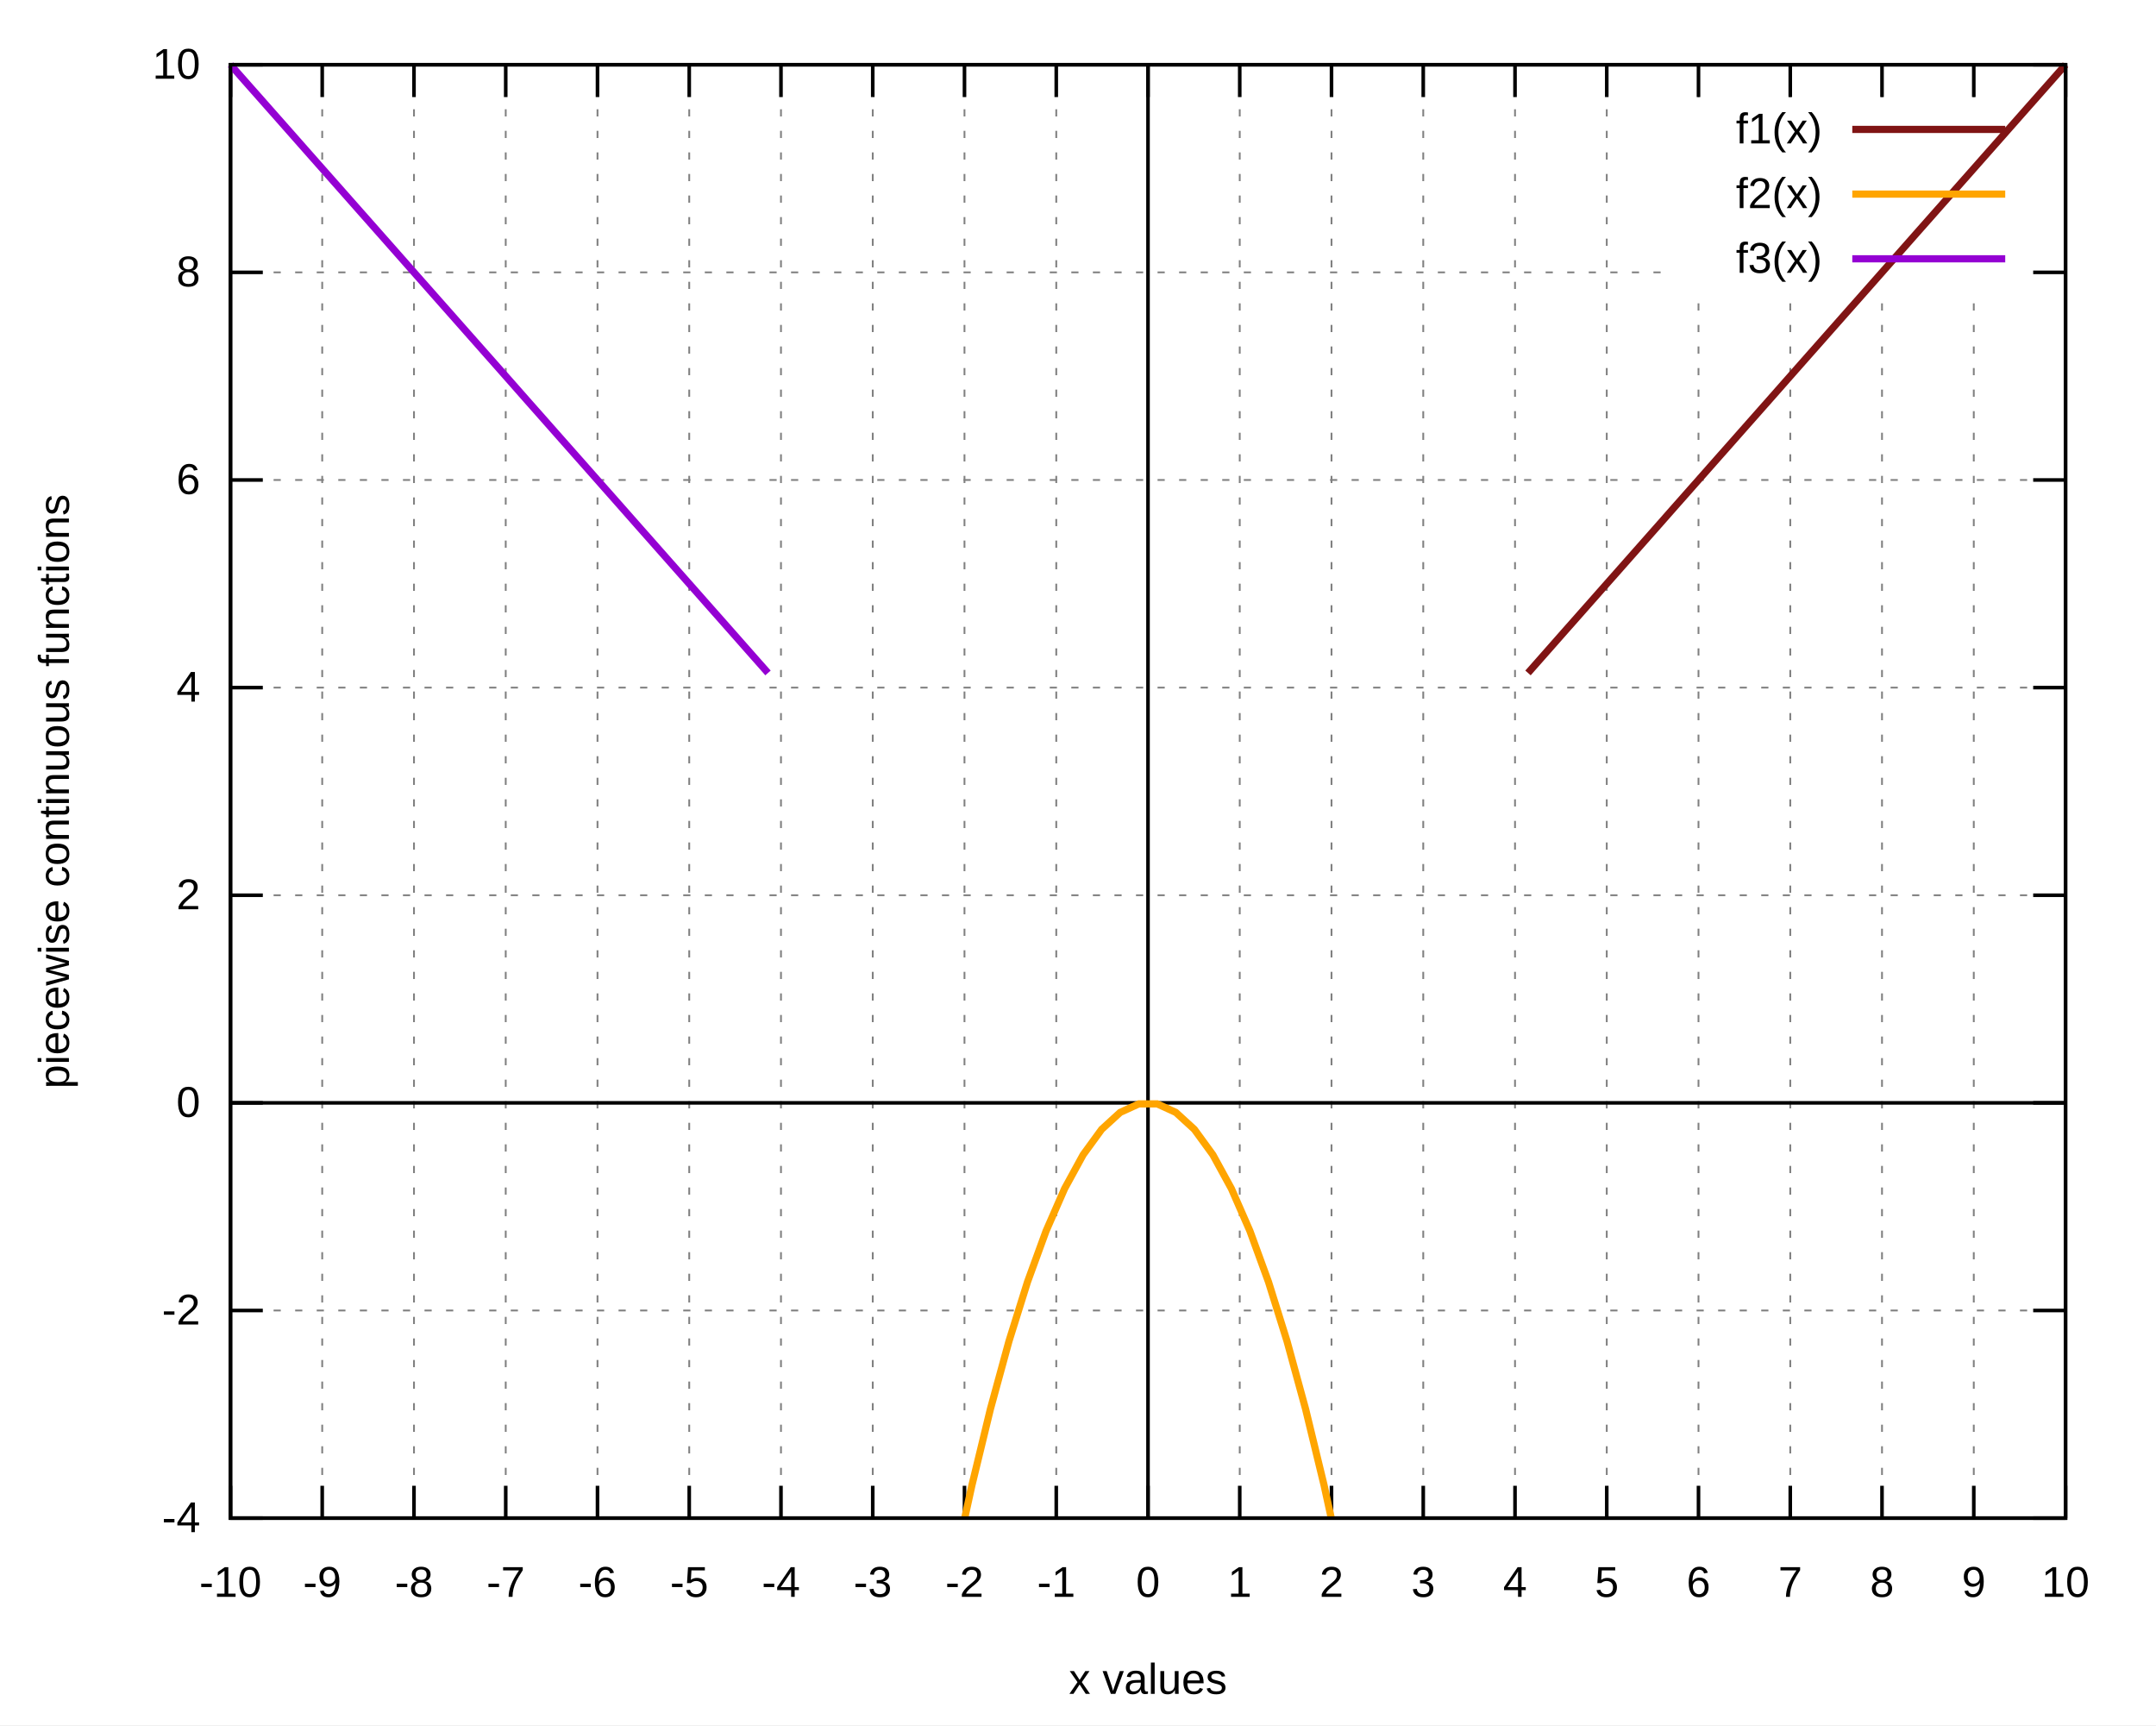
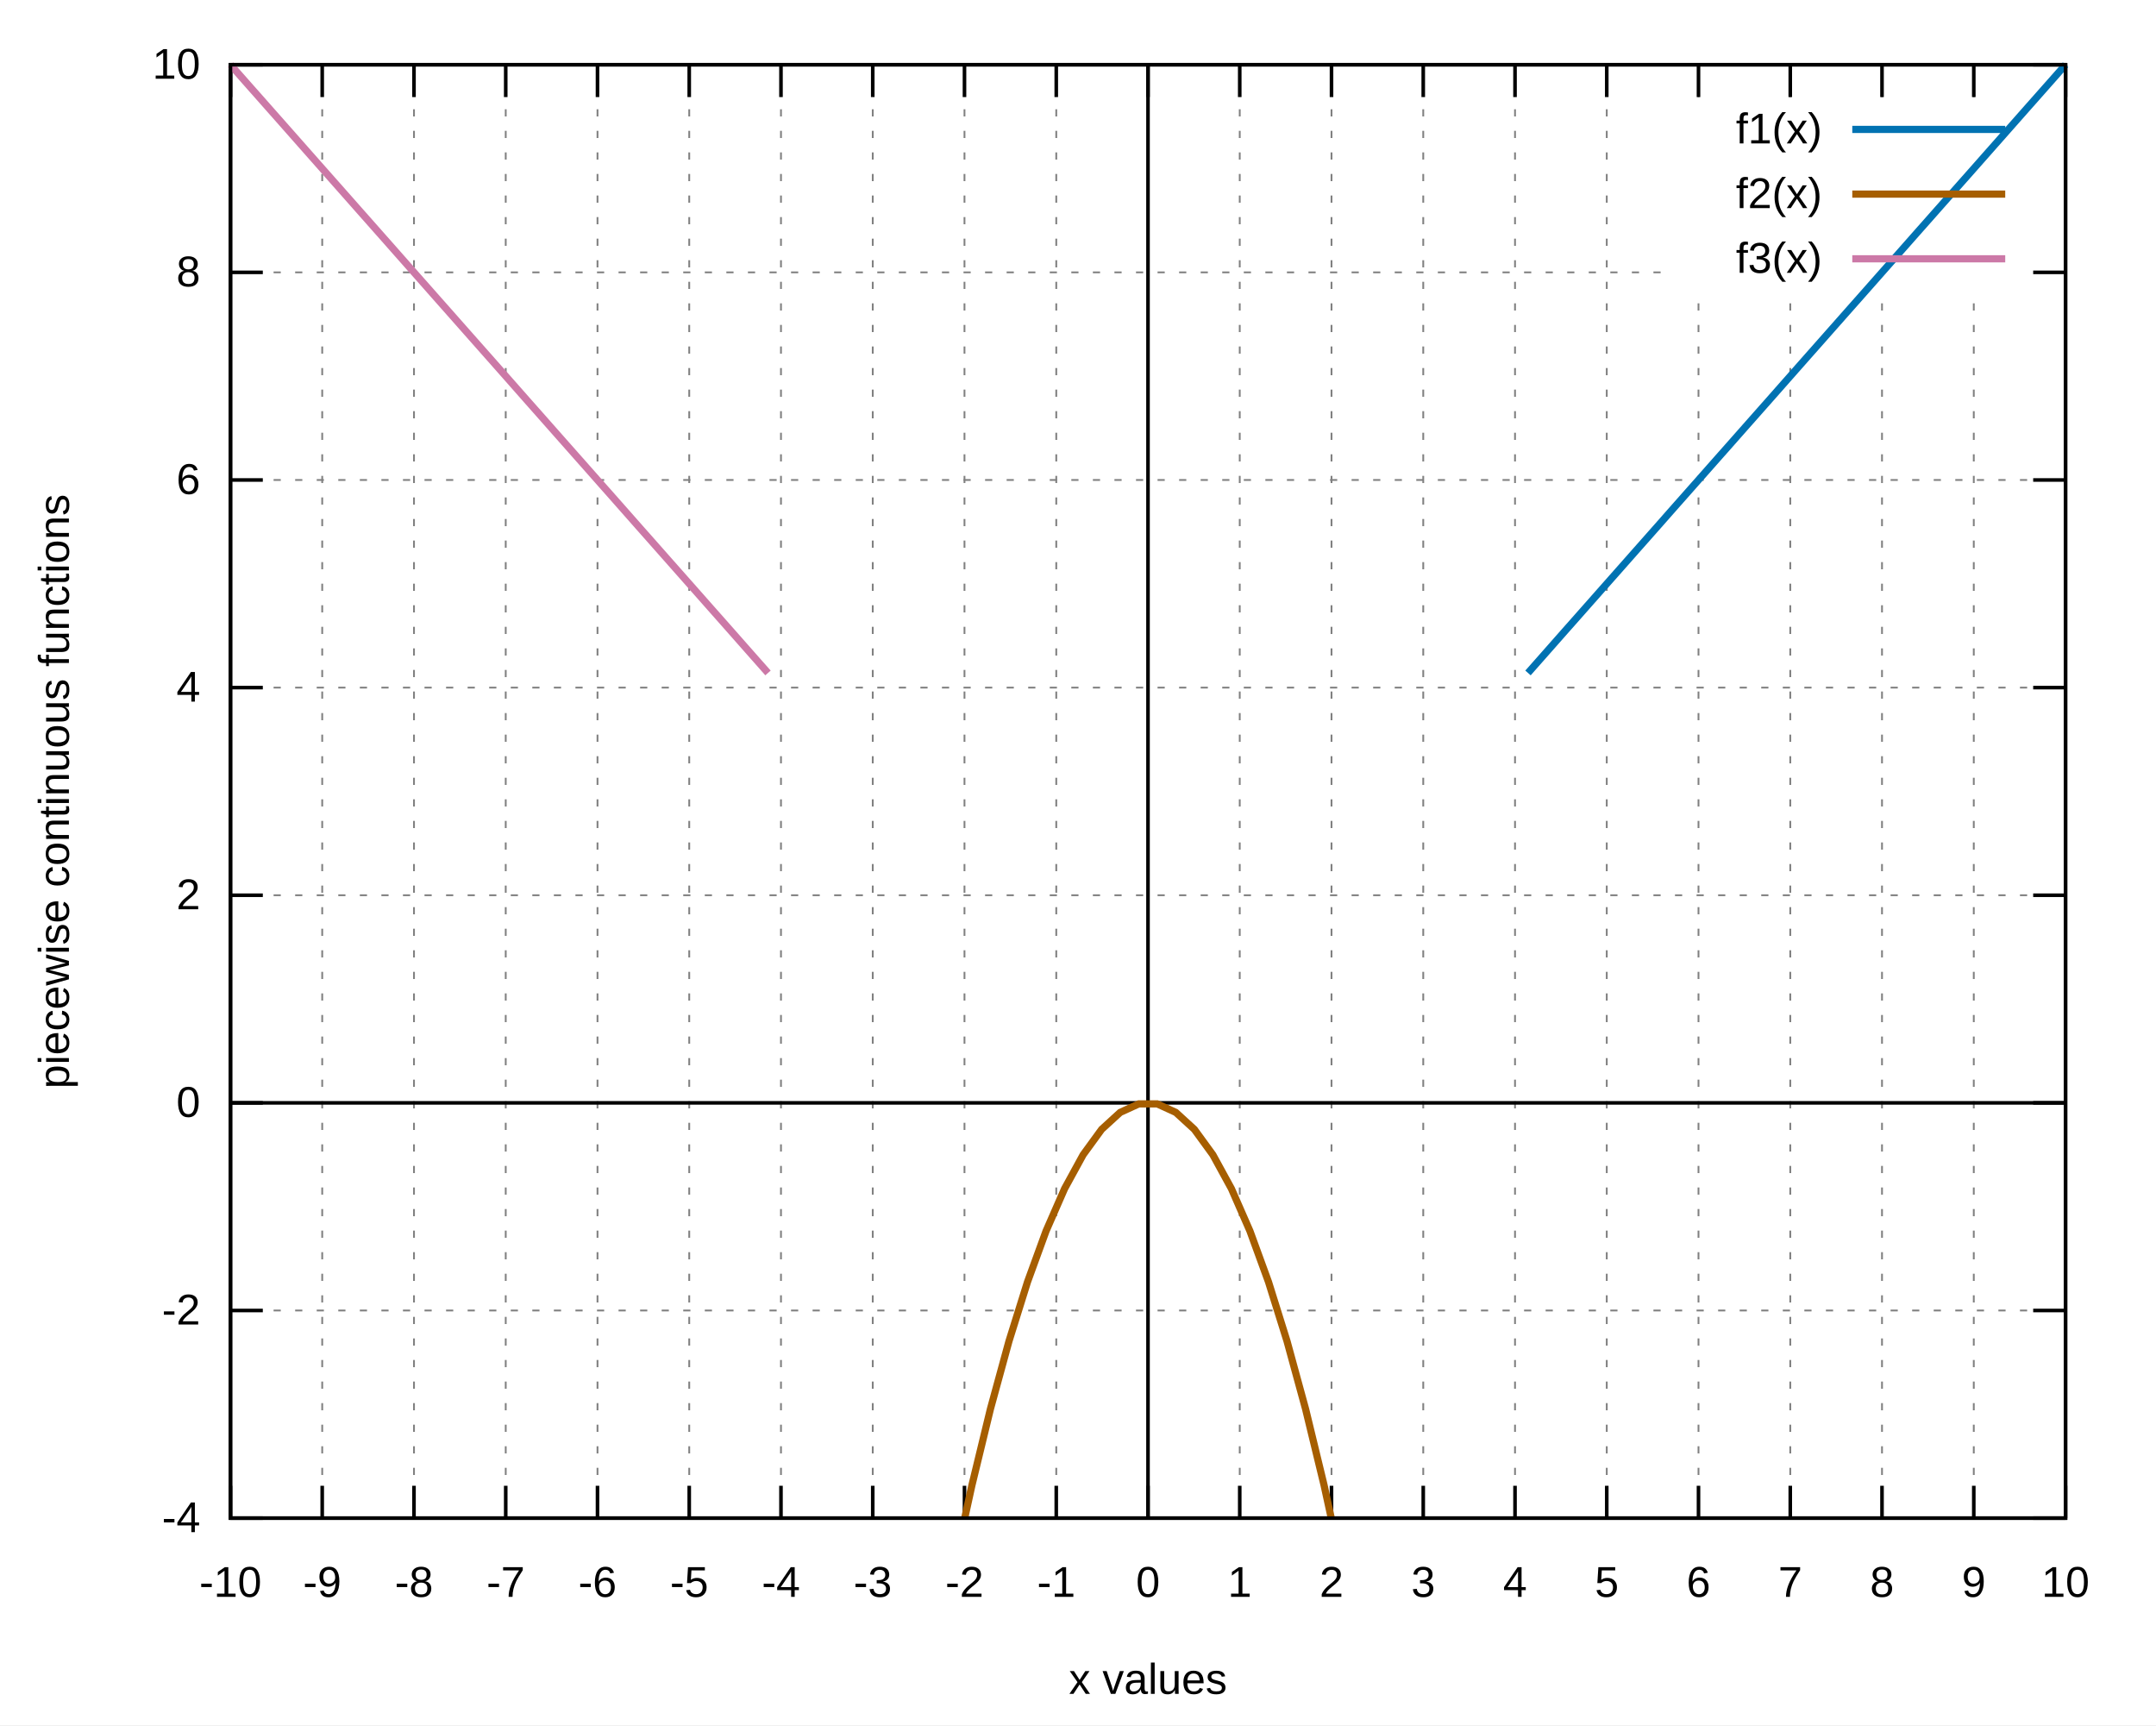
<svg xmlns="http://www.w3.org/2000/svg" xmlns:xlink="http://www.w3.org/1999/xlink" width="600" height="480" viewBox="0 0 600 480">
  <g id="gnuplot_canvas">
    <rect x="0" y="0" width="600" height="480" fill="#ffffff" />
    <defs>
      <circle id="gpDot" r="0.5" stroke-width="0.5" stroke="currentColor" />
      <path id="gpPt0" stroke-width="0.222" stroke="currentColor" d="M-1,0 h2 M0,-1 v2" />
      <path id="gpPt1" stroke-width="0.222" stroke="currentColor" d="M-1,-1 L1,1 M1,-1 L-1,1" />
      <path id="gpPt2" stroke-width="0.222" stroke="currentColor" d="M-1,0 L1,0 M0,-1 L0,1 M-1,-1 L1,1 M-1,1 L1,-1" />
      <rect id="gpPt3" stroke-width="0.222" stroke="currentColor" x="-1" y="-1" width="2" height="2" />
      <rect id="gpPt4" stroke-width="0.222" stroke="currentColor" fill="currentColor" x="-1" y="-1" width="2" height="2" />
      <circle id="gpPt5" stroke-width="0.222" stroke="currentColor" cx="0" cy="0" r="1" />
      <use xlink:href="#gpPt5" id="gpPt6" fill="currentColor" stroke="none" />
      <path id="gpPt7" stroke-width="0.222" stroke="currentColor" d="M0,-1.33 L-1.33,0.67 L1.33,0.67 z" />
      <use xlink:href="#gpPt7" id="gpPt8" fill="currentColor" stroke="none" />
      <use xlink:href="#gpPt7" id="gpPt9" stroke="currentColor" transform="rotate(180)" />
      <use xlink:href="#gpPt9" id="gpPt10" fill="currentColor" stroke="none" />
      <use xlink:href="#gpPt3" id="gpPt11" stroke="currentColor" transform="rotate(45)" />
      <use xlink:href="#gpPt11" id="gpPt12" fill="currentColor" stroke="none" />
      <path id="gpPt13" stroke-width="0.222" stroke="currentColor" d="M0,1.330 L1.265,0.411 L0.782,-1.067 L-0.782,-1.076 L-1.265,0.411 z" />
      <use xlink:href="#gpPt13" id="gpPt14" fill="currentColor" stroke="none" />
      <filter id="textbox" filterUnits="objectBoundingBox" x="0" y="0" height="1" width="1">
        <feFlood flood-color="#FFFFFF" flood-opacity="1" result="bgnd" />
        <feComposite in="SourceGraphic" in2="bgnd" operator="atop" />
      </filter>
      <filter id="greybox" filterUnits="objectBoundingBox" x="0" y="0" height="1" width="1">
        <feFlood flood-color="lightgrey" flood-opacity="1" result="grey" />
        <feComposite in="SourceGraphic" in2="grey" operator="atop" />
      </filter>
    </defs>
    <g fill="none" color="#FFFFFF" stroke="currentColor" stroke-width="1.00" stroke-linecap="butt" stroke-linejoin="miter">
</g>
    <g fill="none" color="black" stroke="currentColor" stroke-width="1.00" stroke-linecap="butt" stroke-linejoin="miter">
</g>
    <g fill="none" color="black" stroke="black" stroke-width="0.50" stroke-linecap="butt" stroke-linejoin="miter">
</g>
    <g fill="none" color="gray" stroke="currentColor" stroke-width="0.50" stroke-linecap="butt" stroke-linejoin="miter">
      <path stroke="gray" stroke-dasharray="2,4" class="gridline" d="M64.14,422.40 L574.82,422.40  " />
    </g>
    <g fill="none" color="gray" stroke="gray" stroke-width="1.00" stroke-linecap="butt" stroke-linejoin="miter">
</g>
    <g fill="none" color="black" stroke="currentColor" stroke-width="1.00" stroke-linecap="butt" stroke-linejoin="miter">
      <path stroke="black" d="M64.14,422.40 L73.14,422.40 M574.82,422.40 L565.82,422.40  " />
      <g transform="translate(55.75,426.30)" stroke="none" fill="black" font-family="Arial" font-size="12.00" text-anchor="end">
        <text>
          <tspan font-family="Arial">-4</tspan>
        </text>
      </g>
    </g>
    <g fill="none" color="black" stroke="currentColor" stroke-width="1.00" stroke-linecap="butt" stroke-linejoin="miter">
</g>
    <g fill="none" color="black" stroke="black" stroke-width="0.50" stroke-linecap="butt" stroke-linejoin="miter">
</g>
    <g fill="none" color="gray" stroke="currentColor" stroke-width="0.50" stroke-linecap="butt" stroke-linejoin="miter">
      <path stroke="gray" stroke-dasharray="2,4" class="gridline" d="M64.14,364.63 L574.82,364.63  " />
    </g>
    <g fill="none" color="gray" stroke="gray" stroke-width="1.00" stroke-linecap="butt" stroke-linejoin="miter">
</g>
    <g fill="none" color="black" stroke="currentColor" stroke-width="1.00" stroke-linecap="butt" stroke-linejoin="miter">
      <path stroke="black" d="M64.14,364.63 L73.14,364.63 M574.82,364.63 L565.82,364.63  " />
      <g transform="translate(55.75,368.53)" stroke="none" fill="black" font-family="Arial" font-size="12.00" text-anchor="end">
        <text>
          <tspan font-family="Arial">-2</tspan>
        </text>
      </g>
    </g>
    <g fill="none" color="black" stroke="currentColor" stroke-width="1.00" stroke-linecap="butt" stroke-linejoin="miter">
</g>
    <g fill="none" color="black" stroke="black" stroke-width="0.50" stroke-linecap="butt" stroke-linejoin="miter">
</g>
    <g fill="none" color="gray" stroke="currentColor" stroke-width="0.50" stroke-linecap="butt" stroke-linejoin="miter">
      <path stroke="gray" stroke-dasharray="2,4" class="gridline" d="M64.14,306.86 L574.82,306.86  " />
    </g>
    <g fill="none" color="gray" stroke="gray" stroke-width="1.00" stroke-linecap="butt" stroke-linejoin="miter">
</g>
    <g fill="none" color="black" stroke="currentColor" stroke-width="1.00" stroke-linecap="butt" stroke-linejoin="miter">
      <path stroke="black" d="M64.14,306.86 L73.14,306.86 M574.82,306.86 L565.82,306.86  " />
      <g transform="translate(55.75,310.76)" stroke="none" fill="black" font-family="Arial" font-size="12.00" text-anchor="end">
        <text>
          <tspan font-family="Arial"> 0</tspan>
        </text>
      </g>
    </g>
    <g fill="none" color="black" stroke="currentColor" stroke-width="1.00" stroke-linecap="butt" stroke-linejoin="miter">
</g>
    <g fill="none" color="black" stroke="black" stroke-width="0.50" stroke-linecap="butt" stroke-linejoin="miter">
</g>
    <g fill="none" color="gray" stroke="currentColor" stroke-width="0.50" stroke-linecap="butt" stroke-linejoin="miter">
      <path stroke="gray" stroke-dasharray="2,4" class="gridline" d="M64.14,249.09 L574.82,249.09  " />
    </g>
    <g fill="none" color="gray" stroke="gray" stroke-width="1.00" stroke-linecap="butt" stroke-linejoin="miter">
</g>
    <g fill="none" color="black" stroke="currentColor" stroke-width="1.00" stroke-linecap="butt" stroke-linejoin="miter">
      <path stroke="black" d="M64.14,249.09 L73.14,249.09 M574.82,249.09 L565.82,249.09  " />
      <g transform="translate(55.75,252.99)" stroke="none" fill="black" font-family="Arial" font-size="12.00" text-anchor="end">
        <text>
          <tspan font-family="Arial"> 2</tspan>
        </text>
      </g>
    </g>
    <g fill="none" color="black" stroke="currentColor" stroke-width="1.00" stroke-linecap="butt" stroke-linejoin="miter">
</g>
    <g fill="none" color="black" stroke="black" stroke-width="0.50" stroke-linecap="butt" stroke-linejoin="miter">
</g>
    <g fill="none" color="gray" stroke="currentColor" stroke-width="0.50" stroke-linecap="butt" stroke-linejoin="miter">
      <path stroke="gray" stroke-dasharray="2,4" class="gridline" d="M64.14,191.32 L574.82,191.32  " />
    </g>
    <g fill="none" color="gray" stroke="gray" stroke-width="1.00" stroke-linecap="butt" stroke-linejoin="miter">
</g>
    <g fill="none" color="black" stroke="currentColor" stroke-width="1.00" stroke-linecap="butt" stroke-linejoin="miter">
      <path stroke="black" d="M64.14,191.32 L73.14,191.32 M574.82,191.32 L565.82,191.32  " />
      <g transform="translate(55.75,195.22)" stroke="none" fill="black" font-family="Arial" font-size="12.00" text-anchor="end">
        <text>
          <tspan font-family="Arial"> 4</tspan>
        </text>
      </g>
    </g>
    <g fill="none" color="black" stroke="currentColor" stroke-width="1.00" stroke-linecap="butt" stroke-linejoin="miter">
</g>
    <g fill="none" color="black" stroke="black" stroke-width="0.50" stroke-linecap="butt" stroke-linejoin="miter">
</g>
    <g fill="none" color="gray" stroke="currentColor" stroke-width="0.50" stroke-linecap="butt" stroke-linejoin="miter">
      <path stroke="gray" stroke-dasharray="2,4" class="gridline" d="M64.14,133.55 L574.82,133.55  " />
    </g>
    <g fill="none" color="gray" stroke="gray" stroke-width="1.00" stroke-linecap="butt" stroke-linejoin="miter">
</g>
    <g fill="none" color="black" stroke="currentColor" stroke-width="1.00" stroke-linecap="butt" stroke-linejoin="miter">
      <path stroke="black" d="M64.14,133.55 L73.14,133.55 M574.82,133.55 L565.82,133.55  " />
      <g transform="translate(55.75,137.45)" stroke="none" fill="black" font-family="Arial" font-size="12.00" text-anchor="end">
        <text>
          <tspan font-family="Arial"> 6</tspan>
        </text>
      </g>
    </g>
    <g fill="none" color="black" stroke="currentColor" stroke-width="1.00" stroke-linecap="butt" stroke-linejoin="miter">
</g>
    <g fill="none" color="black" stroke="black" stroke-width="0.50" stroke-linecap="butt" stroke-linejoin="miter">
</g>
    <g fill="none" color="gray" stroke="currentColor" stroke-width="0.50" stroke-linecap="butt" stroke-linejoin="miter">
      <path stroke="gray" stroke-dasharray="2,4" class="gridline" d="M64.14,75.78 L465.14,75.78 M566.43,75.78 L574.82,75.78  " />
    </g>
    <g fill="none" color="gray" stroke="gray" stroke-width="1.00" stroke-linecap="butt" stroke-linejoin="miter">
</g>
    <g fill="none" color="black" stroke="currentColor" stroke-width="1.00" stroke-linecap="butt" stroke-linejoin="miter">
      <path stroke="black" d="M64.14,75.78 L73.14,75.78 M574.82,75.78 L565.82,75.78  " />
      <g transform="translate(55.75,79.68)" stroke="none" fill="black" font-family="Arial" font-size="12.00" text-anchor="end">
        <text>
          <tspan font-family="Arial"> 8</tspan>
        </text>
      </g>
    </g>
    <g fill="none" color="black" stroke="currentColor" stroke-width="1.00" stroke-linecap="butt" stroke-linejoin="miter">
</g>
    <g fill="none" color="black" stroke="black" stroke-width="0.50" stroke-linecap="butt" stroke-linejoin="miter">
</g>
    <g fill="none" color="gray" stroke="currentColor" stroke-width="0.50" stroke-linecap="butt" stroke-linejoin="miter">
      <path stroke="gray" stroke-dasharray="2,4" class="gridline" d="M64.14,18.01 L574.82,18.01  " />
    </g>
    <g fill="none" color="gray" stroke="gray" stroke-width="1.00" stroke-linecap="butt" stroke-linejoin="miter">
</g>
    <g fill="none" color="black" stroke="currentColor" stroke-width="1.00" stroke-linecap="butt" stroke-linejoin="miter">
      <path stroke="black" d="M64.14,18.01 L73.14,18.01 M574.82,18.01 L565.82,18.01  " />
      <g transform="translate(55.75,21.91)" stroke="none" fill="black" font-family="Arial" font-size="12.00" text-anchor="end">
        <text>
          <tspan font-family="Arial"> 10</tspan>
        </text>
      </g>
    </g>
    <g fill="none" color="black" stroke="currentColor" stroke-width="1.00" stroke-linecap="butt" stroke-linejoin="miter">
</g>
    <g fill="none" color="black" stroke="black" stroke-width="0.50" stroke-linecap="butt" stroke-linejoin="miter">
</g>
    <g fill="none" color="gray" stroke="currentColor" stroke-width="0.50" stroke-linecap="butt" stroke-linejoin="miter">
      <path stroke="gray" stroke-dasharray="2,4" class="gridline" d="M64.14,422.40 L64.14,18.01  " />
    </g>
    <g fill="none" color="gray" stroke="gray" stroke-width="1.00" stroke-linecap="butt" stroke-linejoin="miter">
</g>
    <g fill="none" color="black" stroke="currentColor" stroke-width="1.00" stroke-linecap="butt" stroke-linejoin="miter">
      <path stroke="black" d="M64.14,422.40 L64.14,413.40 M64.14,18.01 L64.14,27.01  " />
      <g transform="translate(64.14,444.30)" stroke="none" fill="black" font-family="Arial" font-size="12.00" text-anchor="middle">
        <text>
          <tspan font-family="Arial">-10</tspan>
        </text>
      </g>
    </g>
    <g fill="none" color="black" stroke="currentColor" stroke-width="1.00" stroke-linecap="butt" stroke-linejoin="miter">
</g>
    <g fill="none" color="black" stroke="black" stroke-width="0.50" stroke-linecap="butt" stroke-linejoin="miter">
</g>
    <g fill="none" color="gray" stroke="currentColor" stroke-width="0.50" stroke-linecap="butt" stroke-linejoin="miter">
      <path stroke="gray" stroke-dasharray="2,4" class="gridline" d="M89.67,422.40 L89.67,18.01  " />
    </g>
    <g fill="none" color="gray" stroke="gray" stroke-width="1.00" stroke-linecap="butt" stroke-linejoin="miter">
</g>
    <g fill="none" color="black" stroke="currentColor" stroke-width="1.00" stroke-linecap="butt" stroke-linejoin="miter">
      <path stroke="black" d="M89.67,422.40 L89.67,413.40 M89.67,18.01 L89.67,27.01  " />
      <g transform="translate(89.67,444.30)" stroke="none" fill="black" font-family="Arial" font-size="12.00" text-anchor="middle">
        <text>
          <tspan font-family="Arial">-9</tspan>
        </text>
      </g>
    </g>
    <g fill="none" color="black" stroke="currentColor" stroke-width="1.00" stroke-linecap="butt" stroke-linejoin="miter">
</g>
    <g fill="none" color="black" stroke="black" stroke-width="0.50" stroke-linecap="butt" stroke-linejoin="miter">
</g>
    <g fill="none" color="gray" stroke="currentColor" stroke-width="0.50" stroke-linecap="butt" stroke-linejoin="miter">
      <path stroke="gray" stroke-dasharray="2,4" class="gridline" d="M115.21,422.40 L115.21,18.01  " />
    </g>
    <g fill="none" color="gray" stroke="gray" stroke-width="1.00" stroke-linecap="butt" stroke-linejoin="miter">
</g>
    <g fill="none" color="black" stroke="currentColor" stroke-width="1.00" stroke-linecap="butt" stroke-linejoin="miter">
      <path stroke="black" d="M115.21,422.40 L115.21,413.40 M115.21,18.01 L115.21,27.01  " />
      <g transform="translate(115.21,444.30)" stroke="none" fill="black" font-family="Arial" font-size="12.00" text-anchor="middle">
        <text>
          <tspan font-family="Arial">-8</tspan>
        </text>
      </g>
    </g>
    <g fill="none" color="black" stroke="currentColor" stroke-width="1.00" stroke-linecap="butt" stroke-linejoin="miter">
</g>
    <g fill="none" color="black" stroke="black" stroke-width="0.50" stroke-linecap="butt" stroke-linejoin="miter">
</g>
    <g fill="none" color="gray" stroke="currentColor" stroke-width="0.50" stroke-linecap="butt" stroke-linejoin="miter">
      <path stroke="gray" stroke-dasharray="2,4" class="gridline" d="M140.74,422.40 L140.74,18.01  " />
    </g>
    <g fill="none" color="gray" stroke="gray" stroke-width="1.00" stroke-linecap="butt" stroke-linejoin="miter">
</g>
    <g fill="none" color="black" stroke="currentColor" stroke-width="1.00" stroke-linecap="butt" stroke-linejoin="miter">
      <path stroke="black" d="M140.74,422.40 L140.74,413.40 M140.74,18.01 L140.74,27.01  " />
      <g transform="translate(140.74,444.30)" stroke="none" fill="black" font-family="Arial" font-size="12.00" text-anchor="middle">
        <text>
          <tspan font-family="Arial">-7</tspan>
        </text>
      </g>
    </g>
    <g fill="none" color="black" stroke="currentColor" stroke-width="1.00" stroke-linecap="butt" stroke-linejoin="miter">
</g>
    <g fill="none" color="black" stroke="black" stroke-width="0.50" stroke-linecap="butt" stroke-linejoin="miter">
</g>
    <g fill="none" color="gray" stroke="currentColor" stroke-width="0.50" stroke-linecap="butt" stroke-linejoin="miter">
      <path stroke="gray" stroke-dasharray="2,4" class="gridline" d="M166.28,422.40 L166.28,18.01  " />
    </g>
    <g fill="none" color="gray" stroke="gray" stroke-width="1.00" stroke-linecap="butt" stroke-linejoin="miter">
</g>
    <g fill="none" color="black" stroke="currentColor" stroke-width="1.00" stroke-linecap="butt" stroke-linejoin="miter">
      <path stroke="black" d="M166.28,422.40 L166.28,413.40 M166.28,18.01 L166.28,27.01  " />
      <g transform="translate(166.28,444.30)" stroke="none" fill="black" font-family="Arial" font-size="12.00" text-anchor="middle">
        <text>
          <tspan font-family="Arial">-6</tspan>
        </text>
      </g>
    </g>
    <g fill="none" color="black" stroke="currentColor" stroke-width="1.00" stroke-linecap="butt" stroke-linejoin="miter">
</g>
    <g fill="none" color="black" stroke="black" stroke-width="0.50" stroke-linecap="butt" stroke-linejoin="miter">
</g>
    <g fill="none" color="gray" stroke="currentColor" stroke-width="0.50" stroke-linecap="butt" stroke-linejoin="miter">
      <path stroke="gray" stroke-dasharray="2,4" class="gridline" d="M191.81,422.40 L191.81,18.01  " />
    </g>
    <g fill="none" color="gray" stroke="gray" stroke-width="1.00" stroke-linecap="butt" stroke-linejoin="miter">
</g>
    <g fill="none" color="black" stroke="currentColor" stroke-width="1.00" stroke-linecap="butt" stroke-linejoin="miter">
      <path stroke="black" d="M191.81,422.40 L191.81,413.40 M191.81,18.01 L191.81,27.01  " />
      <g transform="translate(191.81,444.30)" stroke="none" fill="black" font-family="Arial" font-size="12.00" text-anchor="middle">
        <text>
          <tspan font-family="Arial">-5</tspan>
        </text>
      </g>
    </g>
    <g fill="none" color="black" stroke="currentColor" stroke-width="1.00" stroke-linecap="butt" stroke-linejoin="miter">
</g>
    <g fill="none" color="black" stroke="black" stroke-width="0.50" stroke-linecap="butt" stroke-linejoin="miter">
</g>
    <g fill="none" color="gray" stroke="currentColor" stroke-width="0.50" stroke-linecap="butt" stroke-linejoin="miter">
      <path stroke="gray" stroke-dasharray="2,4" class="gridline" d="M217.34,422.40 L217.34,18.01  " />
    </g>
    <g fill="none" color="gray" stroke="gray" stroke-width="1.00" stroke-linecap="butt" stroke-linejoin="miter">
</g>
    <g fill="none" color="black" stroke="currentColor" stroke-width="1.00" stroke-linecap="butt" stroke-linejoin="miter">
      <path stroke="black" d="M217.34,422.40 L217.34,413.40 M217.34,18.01 L217.34,27.01  " />
      <g transform="translate(217.34,444.30)" stroke="none" fill="black" font-family="Arial" font-size="12.00" text-anchor="middle">
        <text>
          <tspan font-family="Arial">-4</tspan>
        </text>
      </g>
    </g>
    <g fill="none" color="black" stroke="currentColor" stroke-width="1.00" stroke-linecap="butt" stroke-linejoin="miter">
</g>
    <g fill="none" color="black" stroke="black" stroke-width="0.50" stroke-linecap="butt" stroke-linejoin="miter">
</g>
    <g fill="none" color="gray" stroke="currentColor" stroke-width="0.50" stroke-linecap="butt" stroke-linejoin="miter">
      <path stroke="gray" stroke-dasharray="2,4" class="gridline" d="M242.88,422.40 L242.88,18.01  " />
    </g>
    <g fill="none" color="gray" stroke="gray" stroke-width="1.00" stroke-linecap="butt" stroke-linejoin="miter">
</g>
    <g fill="none" color="black" stroke="currentColor" stroke-width="1.00" stroke-linecap="butt" stroke-linejoin="miter">
      <path stroke="black" d="M242.88,422.40 L242.88,413.40 M242.88,18.01 L242.88,27.01  " />
      <g transform="translate(242.88,444.30)" stroke="none" fill="black" font-family="Arial" font-size="12.00" text-anchor="middle">
        <text>
          <tspan font-family="Arial">-3</tspan>
        </text>
      </g>
    </g>
    <g fill="none" color="black" stroke="currentColor" stroke-width="1.00" stroke-linecap="butt" stroke-linejoin="miter">
</g>
    <g fill="none" color="black" stroke="black" stroke-width="0.50" stroke-linecap="butt" stroke-linejoin="miter">
</g>
    <g fill="none" color="gray" stroke="currentColor" stroke-width="0.50" stroke-linecap="butt" stroke-linejoin="miter">
      <path stroke="gray" stroke-dasharray="2,4" class="gridline" d="M268.41,422.40 L268.41,18.01  " />
    </g>
    <g fill="none" color="gray" stroke="gray" stroke-width="1.00" stroke-linecap="butt" stroke-linejoin="miter">
</g>
    <g fill="none" color="black" stroke="currentColor" stroke-width="1.00" stroke-linecap="butt" stroke-linejoin="miter">
      <path stroke="black" d="M268.41,422.40 L268.41,413.40 M268.41,18.01 L268.41,27.01  " />
      <g transform="translate(268.41,444.30)" stroke="none" fill="black" font-family="Arial" font-size="12.00" text-anchor="middle">
        <text>
          <tspan font-family="Arial">-2</tspan>
        </text>
      </g>
    </g>
    <g fill="none" color="black" stroke="currentColor" stroke-width="1.00" stroke-linecap="butt" stroke-linejoin="miter">
</g>
    <g fill="none" color="black" stroke="black" stroke-width="0.50" stroke-linecap="butt" stroke-linejoin="miter">
</g>
    <g fill="none" color="gray" stroke="currentColor" stroke-width="0.50" stroke-linecap="butt" stroke-linejoin="miter">
      <path stroke="gray" stroke-dasharray="2,4" class="gridline" d="M293.95,422.40 L293.95,18.01  " />
    </g>
    <g fill="none" color="gray" stroke="gray" stroke-width="1.00" stroke-linecap="butt" stroke-linejoin="miter">
</g>
    <g fill="none" color="black" stroke="currentColor" stroke-width="1.00" stroke-linecap="butt" stroke-linejoin="miter">
      <path stroke="black" d="M293.95,422.40 L293.95,413.40 M293.95,18.01 L293.95,27.01  " />
      <g transform="translate(293.95,444.30)" stroke="none" fill="black" font-family="Arial" font-size="12.00" text-anchor="middle">
        <text>
          <tspan font-family="Arial">-1</tspan>
        </text>
      </g>
    </g>
    <g fill="none" color="black" stroke="currentColor" stroke-width="1.00" stroke-linecap="butt" stroke-linejoin="miter">
</g>
    <g fill="none" color="black" stroke="black" stroke-width="0.50" stroke-linecap="butt" stroke-linejoin="miter">
</g>
    <g fill="none" color="gray" stroke="currentColor" stroke-width="0.50" stroke-linecap="butt" stroke-linejoin="miter">
      <path stroke="gray" stroke-dasharray="2,4" class="gridline" d="M319.48,422.40 L319.48,18.01  " />
    </g>
    <g fill="none" color="gray" stroke="gray" stroke-width="1.00" stroke-linecap="butt" stroke-linejoin="miter">
</g>
    <g fill="none" color="black" stroke="currentColor" stroke-width="1.00" stroke-linecap="butt" stroke-linejoin="miter">
      <path stroke="black" d="M319.48,422.40 L319.48,413.40 M319.48,18.01 L319.48,27.01  " />
      <g transform="translate(319.48,444.30)" stroke="none" fill="black" font-family="Arial" font-size="12.00" text-anchor="middle">
        <text>
          <tspan font-family="Arial"> 0</tspan>
        </text>
      </g>
    </g>
    <g fill="none" color="black" stroke="currentColor" stroke-width="1.00" stroke-linecap="butt" stroke-linejoin="miter">
</g>
    <g fill="none" color="black" stroke="black" stroke-width="0.50" stroke-linecap="butt" stroke-linejoin="miter">
</g>
    <g fill="none" color="gray" stroke="currentColor" stroke-width="0.50" stroke-linecap="butt" stroke-linejoin="miter">
      <path stroke="gray" stroke-dasharray="2,4" class="gridline" d="M345.01,422.40 L345.01,18.01  " />
    </g>
    <g fill="none" color="gray" stroke="gray" stroke-width="1.00" stroke-linecap="butt" stroke-linejoin="miter">
</g>
    <g fill="none" color="black" stroke="currentColor" stroke-width="1.00" stroke-linecap="butt" stroke-linejoin="miter">
      <path stroke="black" d="M345.01,422.40 L345.01,413.40 M345.01,18.01 L345.01,27.01  " />
      <g transform="translate(345.01,444.30)" stroke="none" fill="black" font-family="Arial" font-size="12.00" text-anchor="middle">
        <text>
          <tspan font-family="Arial"> 1</tspan>
        </text>
      </g>
    </g>
    <g fill="none" color="black" stroke="currentColor" stroke-width="1.00" stroke-linecap="butt" stroke-linejoin="miter">
</g>
    <g fill="none" color="black" stroke="black" stroke-width="0.50" stroke-linecap="butt" stroke-linejoin="miter">
</g>
    <g fill="none" color="gray" stroke="currentColor" stroke-width="0.50" stroke-linecap="butt" stroke-linejoin="miter">
      <path stroke="gray" stroke-dasharray="2,4" class="gridline" d="M370.55,422.40 L370.55,18.01  " />
    </g>
    <g fill="none" color="gray" stroke="gray" stroke-width="1.00" stroke-linecap="butt" stroke-linejoin="miter">
</g>
    <g fill="none" color="black" stroke="currentColor" stroke-width="1.00" stroke-linecap="butt" stroke-linejoin="miter">
      <path stroke="black" d="M370.55,422.40 L370.55,413.40 M370.55,18.01 L370.55,27.01  " />
      <g transform="translate(370.55,444.30)" stroke="none" fill="black" font-family="Arial" font-size="12.00" text-anchor="middle">
        <text>
          <tspan font-family="Arial"> 2</tspan>
        </text>
      </g>
    </g>
    <g fill="none" color="black" stroke="currentColor" stroke-width="1.00" stroke-linecap="butt" stroke-linejoin="miter">
</g>
    <g fill="none" color="black" stroke="black" stroke-width="0.50" stroke-linecap="butt" stroke-linejoin="miter">
</g>
    <g fill="none" color="gray" stroke="currentColor" stroke-width="0.50" stroke-linecap="butt" stroke-linejoin="miter">
      <path stroke="gray" stroke-dasharray="2,4" class="gridline" d="M396.08,422.40 L396.08,18.01  " />
    </g>
    <g fill="none" color="gray" stroke="gray" stroke-width="1.00" stroke-linecap="butt" stroke-linejoin="miter">
</g>
    <g fill="none" color="black" stroke="currentColor" stroke-width="1.00" stroke-linecap="butt" stroke-linejoin="miter">
      <path stroke="black" d="M396.08,422.40 L396.08,413.40 M396.08,18.01 L396.08,27.01  " />
      <g transform="translate(396.08,444.30)" stroke="none" fill="black" font-family="Arial" font-size="12.00" text-anchor="middle">
        <text>
          <tspan font-family="Arial"> 3</tspan>
        </text>
      </g>
    </g>
    <g fill="none" color="black" stroke="currentColor" stroke-width="1.00" stroke-linecap="butt" stroke-linejoin="miter">
</g>
    <g fill="none" color="black" stroke="black" stroke-width="0.50" stroke-linecap="butt" stroke-linejoin="miter">
</g>
    <g fill="none" color="gray" stroke="currentColor" stroke-width="0.50" stroke-linecap="butt" stroke-linejoin="miter">
      <path stroke="gray" stroke-dasharray="2,4" class="gridline" d="M421.62,422.40 L421.62,18.01  " />
    </g>
    <g fill="none" color="gray" stroke="gray" stroke-width="1.00" stroke-linecap="butt" stroke-linejoin="miter">
</g>
    <g fill="none" color="black" stroke="currentColor" stroke-width="1.00" stroke-linecap="butt" stroke-linejoin="miter">
      <path stroke="black" d="M421.62,422.40 L421.62,413.40 M421.62,18.01 L421.62,27.01  " />
      <g transform="translate(421.62,444.30)" stroke="none" fill="black" font-family="Arial" font-size="12.00" text-anchor="middle">
        <text>
          <tspan font-family="Arial"> 4</tspan>
        </text>
      </g>
    </g>
    <g fill="none" color="black" stroke="currentColor" stroke-width="1.00" stroke-linecap="butt" stroke-linejoin="miter">
</g>
    <g fill="none" color="black" stroke="black" stroke-width="0.50" stroke-linecap="butt" stroke-linejoin="miter">
</g>
    <g fill="none" color="gray" stroke="currentColor" stroke-width="0.50" stroke-linecap="butt" stroke-linejoin="miter">
      <path stroke="gray" stroke-dasharray="2,4" class="gridline" d="M447.15,422.40 L447.15,18.01  " />
    </g>
    <g fill="none" color="gray" stroke="gray" stroke-width="1.00" stroke-linecap="butt" stroke-linejoin="miter">
</g>
    <g fill="none" color="black" stroke="currentColor" stroke-width="1.00" stroke-linecap="butt" stroke-linejoin="miter">
      <path stroke="black" d="M447.15,422.40 L447.15,413.40 M447.15,18.01 L447.15,27.01  " />
      <g transform="translate(447.15,444.30)" stroke="none" fill="black" font-family="Arial" font-size="12.00" text-anchor="middle">
        <text>
          <tspan font-family="Arial"> 5</tspan>
        </text>
      </g>
    </g>
    <g fill="none" color="black" stroke="currentColor" stroke-width="1.00" stroke-linecap="butt" stroke-linejoin="miter">
</g>
    <g fill="none" color="black" stroke="black" stroke-width="0.50" stroke-linecap="butt" stroke-linejoin="miter">
</g>
    <g fill="none" color="gray" stroke="currentColor" stroke-width="0.50" stroke-linecap="butt" stroke-linejoin="miter">
      <path stroke="gray" stroke-dasharray="2,4" class="gridline" d="M472.68,422.40 L472.68,81.01 M472.68,27.01 L472.68,18.01  " />
    </g>
    <g fill="none" color="gray" stroke="gray" stroke-width="1.00" stroke-linecap="butt" stroke-linejoin="miter">
</g>
    <g fill="none" color="black" stroke="currentColor" stroke-width="1.00" stroke-linecap="butt" stroke-linejoin="miter">
      <path stroke="black" d="M472.68,422.40 L472.68,413.40 M472.68,18.01 L472.68,27.01  " />
      <g transform="translate(472.68,444.30)" stroke="none" fill="black" font-family="Arial" font-size="12.00" text-anchor="middle">
        <text>
          <tspan font-family="Arial"> 6</tspan>
        </text>
      </g>
    </g>
    <g fill="none" color="black" stroke="currentColor" stroke-width="1.00" stroke-linecap="butt" stroke-linejoin="miter">
</g>
    <g fill="none" color="black" stroke="black" stroke-width="0.50" stroke-linecap="butt" stroke-linejoin="miter">
</g>
    <g fill="none" color="gray" stroke="currentColor" stroke-width="0.50" stroke-linecap="butt" stroke-linejoin="miter">
      <path stroke="gray" stroke-dasharray="2,4" class="gridline" d="M498.22,422.40 L498.22,81.01 M498.22,27.01 L498.22,18.01  " />
    </g>
    <g fill="none" color="gray" stroke="gray" stroke-width="1.00" stroke-linecap="butt" stroke-linejoin="miter">
</g>
    <g fill="none" color="black" stroke="currentColor" stroke-width="1.00" stroke-linecap="butt" stroke-linejoin="miter">
      <path stroke="black" d="M498.22,422.40 L498.22,413.40 M498.22,18.01 L498.22,27.01  " />
      <g transform="translate(498.22,444.30)" stroke="none" fill="black" font-family="Arial" font-size="12.00" text-anchor="middle">
        <text>
          <tspan font-family="Arial"> 7</tspan>
        </text>
      </g>
    </g>
    <g fill="none" color="black" stroke="currentColor" stroke-width="1.00" stroke-linecap="butt" stroke-linejoin="miter">
</g>
    <g fill="none" color="black" stroke="black" stroke-width="0.50" stroke-linecap="butt" stroke-linejoin="miter">
</g>
    <g fill="none" color="gray" stroke="currentColor" stroke-width="0.50" stroke-linecap="butt" stroke-linejoin="miter">
      <path stroke="gray" stroke-dasharray="2,4" class="gridline" d="M523.75,422.40 L523.75,81.01 M523.75,27.01 L523.75,18.01  " />
    </g>
    <g fill="none" color="gray" stroke="gray" stroke-width="1.00" stroke-linecap="butt" stroke-linejoin="miter">
</g>
    <g fill="none" color="black" stroke="currentColor" stroke-width="1.00" stroke-linecap="butt" stroke-linejoin="miter">
      <path stroke="black" d="M523.75,422.40 L523.75,413.40 M523.75,18.01 L523.75,27.01  " />
      <g transform="translate(523.75,444.30)" stroke="none" fill="black" font-family="Arial" font-size="12.00" text-anchor="middle">
        <text>
          <tspan font-family="Arial"> 8</tspan>
        </text>
      </g>
    </g>
    <g fill="none" color="black" stroke="currentColor" stroke-width="1.00" stroke-linecap="butt" stroke-linejoin="miter">
</g>
    <g fill="none" color="black" stroke="black" stroke-width="0.50" stroke-linecap="butt" stroke-linejoin="miter">
</g>
    <g fill="none" color="gray" stroke="currentColor" stroke-width="0.50" stroke-linecap="butt" stroke-linejoin="miter">
      <path stroke="gray" stroke-dasharray="2,4" class="gridline" d="M549.29,422.40 L549.29,81.01 M549.29,27.01 L549.29,18.01  " />
    </g>
    <g fill="none" color="gray" stroke="gray" stroke-width="1.00" stroke-linecap="butt" stroke-linejoin="miter">
</g>
    <g fill="none" color="black" stroke="currentColor" stroke-width="1.00" stroke-linecap="butt" stroke-linejoin="miter">
      <path stroke="black" d="M549.29,422.40 L549.29,413.40 M549.29,18.01 L549.29,27.01  " />
      <g transform="translate(549.29,444.30)" stroke="none" fill="black" font-family="Arial" font-size="12.00" text-anchor="middle">
        <text>
          <tspan font-family="Arial"> 9</tspan>
        </text>
      </g>
    </g>
    <g fill="none" color="black" stroke="currentColor" stroke-width="1.00" stroke-linecap="butt" stroke-linejoin="miter">
</g>
    <g fill="none" color="black" stroke="black" stroke-width="0.50" stroke-linecap="butt" stroke-linejoin="miter">
</g>
    <g fill="none" color="gray" stroke="currentColor" stroke-width="0.50" stroke-linecap="butt" stroke-linejoin="miter">
      <path stroke="gray" stroke-dasharray="2,4" class="gridline" d="M574.82,422.40 L574.82,18.01  " />
    </g>
    <g fill="none" color="gray" stroke="gray" stroke-width="1.00" stroke-linecap="butt" stroke-linejoin="miter">
</g>
    <g fill="none" color="black" stroke="currentColor" stroke-width="1.00" stroke-linecap="butt" stroke-linejoin="miter">
      <path stroke="black" d="M574.82,422.40 L574.82,413.40 M574.82,18.01 L574.82,27.01  " />
      <g transform="translate(574.82,444.30)" stroke="none" fill="black" font-family="Arial" font-size="12.00" text-anchor="middle">
        <text>
          <tspan font-family="Arial"> 10</tspan>
        </text>
      </g>
    </g>
    <g fill="none" color="black" stroke="currentColor" stroke-width="1.00" stroke-linecap="butt" stroke-linejoin="miter">
</g>
    <g fill="none" color="black" stroke="currentColor" stroke-width="1.00" stroke-linecap="butt" stroke-linejoin="miter">
      <path stroke="rgb(  0,   0,   0)" d="M64.14,306.86 L574.82,306.86  " />
    </g>
    <g fill="none" color="black" stroke="currentColor" stroke-width="1.00" stroke-linecap="butt" stroke-linejoin="miter">
      <path stroke="rgb(  0,   0,   0)" d="M319.48,422.40 L319.48,18.01  " />
    </g>
    <g fill="none" color="black" stroke="currentColor" stroke-width="1.00" stroke-linecap="butt" stroke-linejoin="miter">
      <path stroke="black" d="M64.14,18.01 L64.14,422.40 L574.82,422.40 L574.82,18.01 L64.14,18.01 Z  " />
    </g>
    <g fill="none" color="black" stroke="currentColor" stroke-width="1.00" stroke-linecap="butt" stroke-linejoin="miter">
</g>
    <g id="gnuplot_plot_1">
      <g fill="none" color="#FFFFFF" stroke="black" stroke-width="2.00" stroke-linecap="butt" stroke-linejoin="miter">
</g>
      <g fill="none" color="black" stroke="currentColor" stroke-width="2.00" stroke-linecap="butt" stroke-linejoin="miter">
        <g transform="translate(507.09,39.91)" stroke="none" fill="black" font-family="Arial" font-size="12.00" text-anchor="end">
          <text>f1(x)</text>
        </g>
      </g>
      <g fill="none" color="black" stroke="currentColor" stroke-width="2.00" stroke-linecap="butt" stroke-linejoin="miter">
-         <path stroke="rgb(128,  20,  20)" d="M515.48,36.01 L558.04,36.01 M425.23,187.24 L430.39,181.40 L435.54,175.56 L440.70,169.73 L445.86,163.89 L451.02,158.06   L456.18,152.22 L461.34,146.39 L466.49,140.55 L471.65,134.72 L476.81,128.88 L481.97,123.05 L487.13,117.21 L492.29,111.38   L497.44,105.54 L502.60,99.70 L507.76,93.87 L512.92,88.03 L518.08,82.20 L523.24,76.36 L528.39,70.53 L533.55,64.69   L538.71,58.86 L543.87,53.02 L549.03,47.19 L554.19,41.35 L559.34,35.52 L564.50,29.68 L569.66,23.85 L574.82,18.01    " />
+         <path stroke="rgb(  0, 114, 178)" d="M515.48,36.01 L558.04,36.01 M425.23,187.24 L430.39,181.40 L435.54,175.56 L440.70,169.73 L445.86,163.89 L451.02,158.06   L456.18,152.22 L461.34,146.39 L466.49,140.55 L471.65,134.72 L476.81,128.88 L481.97,123.05 L487.13,117.21 L492.29,111.38   L497.44,105.54 L502.60,99.70 L507.76,93.87 L512.92,88.03 L518.08,82.20 L523.24,76.36 L528.39,70.53 L533.55,64.69   L538.71,58.86 L543.87,53.02 L549.03,47.19 L554.19,41.35 L559.34,35.52 L564.50,29.68 L569.66,23.85 L574.82,18.01    " />
      </g>
    </g>
    <g id="gnuplot_plot_2">
      <g fill="none" color="black" stroke="currentColor" stroke-width="2.00" stroke-linecap="butt" stroke-linejoin="miter">
        <g transform="translate(507.09,57.91)" stroke="none" fill="black" font-family="Arial" font-size="12.00" text-anchor="end">
          <text>f2(x)</text>
        </g>
      </g>
      <g fill="none" color="black" stroke="currentColor" stroke-width="2.00" stroke-linecap="butt" stroke-linejoin="miter">
-         <path stroke="rgb(255, 165,   0)" d="M515.48,54.01 L558.04,54.01 M268.47,422.40 L270.48,413.25 L275.63,392.03 L280.79,373.17 L285.95,356.67 L291.11,342.52   L296.27,330.73 L301.43,321.30 L306.58,314.23 L311.74,309.51 L316.90,307.15 L322.06,307.15 L327.22,309.51 L332.38,314.23   L337.53,321.30 L342.69,330.73 L347.85,342.52 L353.01,356.67 L358.17,373.17 L363.33,392.03 L368.48,413.25 L370.48,422.40    " />
+         <path stroke="rgb(166,  94,   0)" d="M515.48,54.01 L558.04,54.01 M268.47,422.40 L270.48,413.25 L275.63,392.03 L280.79,373.17 L285.95,356.67 L291.11,342.52   L296.27,330.73 L301.43,321.30 L306.58,314.23 L311.74,309.51 L316.90,307.15 L322.06,307.15 L327.22,309.51 L332.38,314.23   L337.53,321.30 L342.69,330.73 L347.85,342.52 L353.01,356.67 L358.17,373.17 L363.33,392.03 L368.48,413.25 L370.48,422.40    " />
      </g>
    </g>
    <g id="gnuplot_plot_3">
      <g fill="none" color="black" stroke="currentColor" stroke-width="2.00" stroke-linecap="butt" stroke-linejoin="miter">
        <g transform="translate(507.09,75.91)" stroke="none" fill="black" font-family="Arial" font-size="12.00" text-anchor="end">
          <text>f3(x)</text>
        </g>
      </g>
      <g fill="none" color="black" stroke="currentColor" stroke-width="2.00" stroke-linecap="butt" stroke-linejoin="miter">
-         <path stroke="rgb(148,   0, 211)" d="M515.48,72.01 L558.04,72.01 M64.14,18.01 L69.30,23.85 L74.46,29.68 L79.62,35.52 L84.77,41.35 L89.93,47.19   L95.09,53.02 L100.25,58.86 L105.41,64.69 L110.57,70.53 L115.72,76.36 L120.88,82.20 L126.04,88.03 L131.20,93.87   L136.36,99.70 L141.52,105.54 L146.67,111.38 L151.83,117.21 L156.99,123.05 L162.15,128.88 L167.31,134.72 L172.47,140.55   L177.62,146.39 L182.78,152.22 L187.94,158.06 L193.10,163.89 L198.26,169.73 L203.42,175.56 L208.57,181.40 L213.73,187.24    " />
+         <path stroke="rgb(204, 121, 167)" d="M515.48,72.01 L558.04,72.01 M64.14,18.01 L69.30,23.85 L74.46,29.68 L79.62,35.52 L84.77,41.35 L89.93,47.19   L95.09,53.02 L100.25,58.86 L105.41,64.69 L110.57,70.53 L115.72,76.36 L120.88,82.20 L126.04,88.03 L131.20,93.87   L136.36,99.70 L141.52,105.54 L146.67,111.38 L151.83,117.21 L156.99,123.05 L162.15,128.88 L167.31,134.72 L172.47,140.55   L177.62,146.39 L182.78,152.22 L187.94,158.06 L193.10,163.89 L198.26,169.73 L203.42,175.56 L208.57,181.40 L213.73,187.24    " />
      </g>
    </g>
    <g fill="none" color="black" stroke="currentColor" stroke-width="2.00" stroke-linecap="butt" stroke-linejoin="miter">
</g>
    <g fill="none" color="black" stroke="black" stroke-width="1.00" stroke-linecap="butt" stroke-linejoin="miter">
</g>
    <g fill="none" color="black" stroke="currentColor" stroke-width="1.00" stroke-linecap="butt" stroke-linejoin="miter">
      <path stroke="black" d="M64.14,18.01 L64.14,422.40 L574.82,422.40 L574.82,18.01 L64.14,18.01 Z  " />
      <g transform="translate(19.18,220.21) rotate(270.00)" stroke="none" fill="black" font-family="Arial" font-size="12.00" text-anchor="middle">
        <text>
          <tspan font-family="Arial">piecewise continuous functions</tspan>
        </text>
      </g>
    </g>
    <g fill="none" color="black" stroke="currentColor" stroke-width="1.00" stroke-linecap="butt" stroke-linejoin="miter">
      <g transform="translate(319.48,471.30)" stroke="none" fill="black" font-family="Arial" font-size="12.00" text-anchor="middle">
        <text>
          <tspan font-family="Arial">x values</tspan>
        </text>
      </g>
    </g>
    <g fill="none" color="black" stroke="currentColor" stroke-width="1.00" stroke-linecap="butt" stroke-linejoin="miter">
</g>
    <g fill="none" color="black" stroke="currentColor" stroke-width="1.00" stroke-linecap="butt" stroke-linejoin="miter">
</g>
  </g>
</svg>
